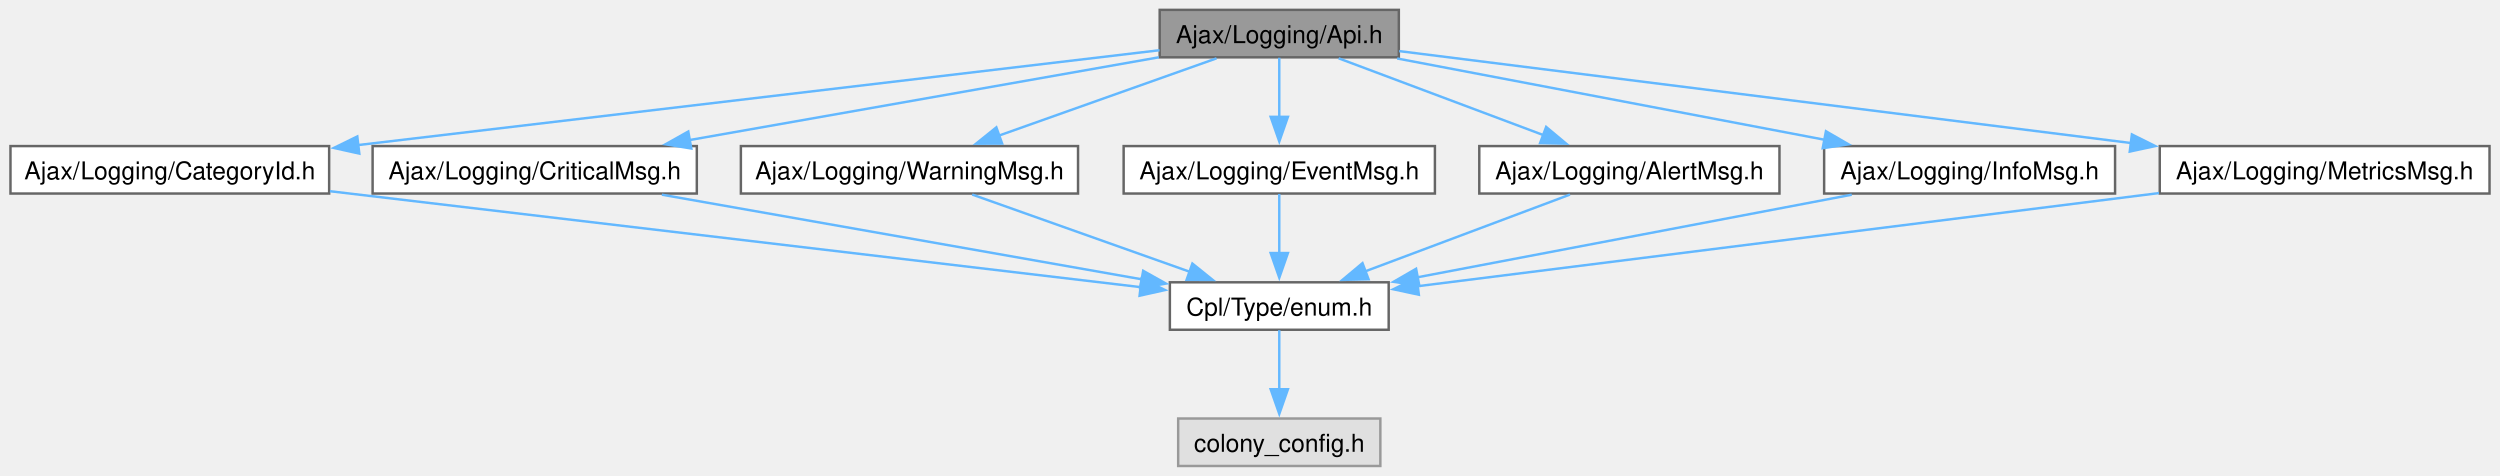
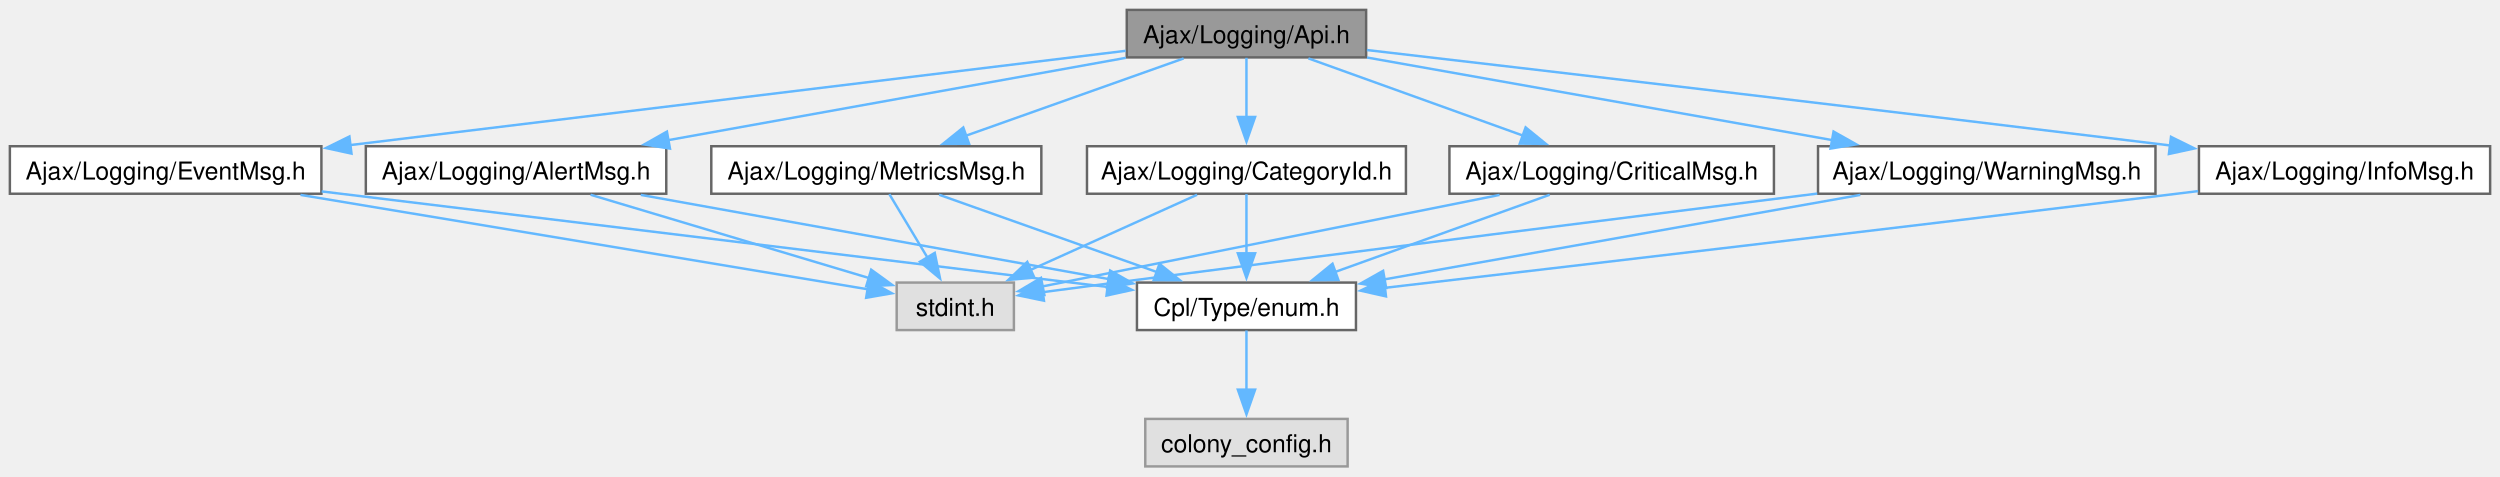
- <svg xmlns="http://www.w3.org/2000/svg" xmlns:xlink="http://www.w3.org/1999/xlink" width="1014pt" height="193pt" viewBox="0.00 0.00 1013.50 193.00">
+ <svg xmlns="http://www.w3.org/2000/svg" xmlns:xlink="http://www.w3.org/1999/xlink" width="1013pt" height="193pt" viewBox="0.00 0.00 1013.12 193.00">
  <g id="graph0" class="graph" transform="scale(1 1) rotate(0) translate(4 189)">
    <g id="Node000001" class="node">
      <g id="a_Node000001">
        <a xlink:title=" ">
-           <polygon fill="#999999" stroke="#666666" points="563.12,-185 466.12,-185 466.12,-165.75 563.12,-165.75 563.12,-185" />
-           <text text-anchor="middle" x="514.62" y="-171.5" font-family="Helvetica,sans-Serif" font-size="10.00">Ajax/Logging/Api.h</text>
+           <polygon fill="#999999" stroke="#666666" points="549.62,-185 452.62,-185 452.62,-165.75 549.62,-165.75 549.62,-185" />
+           <text text-anchor="middle" x="501.12" y="-171.5" font-family="Helvetica,sans-Serif" font-size="10.00">Ajax/Logging/Api.h</text>
        </a>
      </g>
    </g>
    <g id="Node000002" class="node">
      <g id="a_Node000002">
        <a xlink:href="_category_id_8h.html" target="_top" xlink:title=" ">
-           <polygon fill="white" stroke="#666666" points="129.25,-129.75 0,-129.75 0,-110.5 129.25,-110.5 129.25,-129.75" />
-           <text text-anchor="middle" x="64.62" y="-116.25" font-family="Helvetica,sans-Serif" font-size="10.00">Ajax/Logging/CategoryId.h</text>
+           <polygon fill="white" stroke="#666666" points="565.75,-129.75 436.5,-129.75 436.5,-110.5 565.75,-110.5 565.75,-129.75" />
+           <text text-anchor="middle" x="501.12" y="-116.25" font-family="Helvetica,sans-Serif" font-size="10.00">Ajax/Logging/CategoryId.h</text>
        </a>
      </g>
    </g>
    <g id="edge1_Node000001_Node000002" class="edge">
      <g id="a_edge1_Node000001_Node000002">
        <a xlink:title=" ">
-           <path fill="none" stroke="#63b8ff" d="M466.04,-168.63C387.94,-159.38 233.83,-141.15 140.94,-130.16" />
-           <polygon fill="#63b8ff" stroke="#63b8ff" points="141.49,-126.7 131.15,-129 140.67,-133.65 141.49,-126.7" />
-         </a>
-       </g>
-     </g>
-     <g id="Node000005" class="node">
-       <g id="a_Node000005">
-         <a xlink:href="_critical_msg_8h.html" target="_top" xlink:title=" ">
-           <polygon fill="white" stroke="#666666" points="278.38,-129.75 146.88,-129.75 146.88,-110.5 278.38,-110.5 278.38,-129.75" />
-           <text text-anchor="middle" x="212.62" y="-116.25" font-family="Helvetica,sans-Serif" font-size="10.00">Ajax/Logging/CriticalMsg.h</text>
-         </a>
-       </g>
-     </g>
-     <g id="edge4_Node000001_Node000005" class="edge">
-       <g id="a_edge4_Node000001_Node000005">
-         <a xlink:title=" ">
-           <path fill="none" stroke="#63b8ff" d="M465.77,-165.76C413.99,-156.63 332.06,-142.18 275.5,-132.21" />
-           <polygon fill="#63b8ff" stroke="#63b8ff" points="276.14,-128.77 265.68,-130.48 274.92,-135.66 276.14,-128.77" />
+           <path fill="none" stroke="#63b8ff" d="M501.12,-165.58C501.12,-159.07 501.12,-149.92 501.12,-141.62" />
+           <polygon fill="#63b8ff" stroke="#63b8ff" points="504.63,-141.62 501.13,-131.62 497.63,-141.62 504.63,-141.62" />
        </a>
      </g>
    </g>
    <g id="Node000006" class="node">
      <g id="a_Node000006">
-         <a xlink:href="_warning_msg_8h.html" target="_top" xlink:title=" ">
-           <polygon fill="white" stroke="#666666" points="433,-129.75 296.25,-129.75 296.25,-110.5 433,-110.5 433,-129.75" />
-           <text text-anchor="middle" x="364.62" y="-116.25" font-family="Helvetica,sans-Serif" font-size="10.00">Ajax/Logging/WarningMsg.h</text>
-         </a>
-       </g>
-     </g>
-     <g id="edge6_Node000001_Node000006" class="edge">
-       <g id="a_edge6_Node000001_Node000006">
-         <a xlink:title=" ">
-           <path fill="none" stroke="#63b8ff" d="M489.18,-165.34C464.94,-156.74 428.19,-143.69 400.89,-134" />
-           <polygon fill="#63b8ff" stroke="#63b8ff" points="402.22,-130.76 391.62,-130.71 399.87,-137.35 402.22,-130.76" />
+         <a xlink:href="_critical_msg_8h.html" target="_top" xlink:title=" ">
+           <polygon fill="white" stroke="#666666" points="714.88,-129.75 583.38,-129.75 583.38,-110.5 714.88,-110.5 714.88,-129.75" />
+           <text text-anchor="middle" x="649.12" y="-116.25" font-family="Helvetica,sans-Serif" font-size="10.00">Ajax/Logging/CriticalMsg.h</text>
+         </a>
+       </g>
+     </g>
+     <g id="edge5_Node000001_Node000006" class="edge">
+       <g id="a_edge5_Node000001_Node000006">
+         <a xlink:title=" ">
+           <path fill="none" stroke="#63b8ff" d="M526.23,-165.34C550.15,-156.74 586.41,-143.69 613.35,-134" />
+           <polygon fill="#63b8ff" stroke="#63b8ff" points="614.25,-137.39 622.47,-130.71 611.88,-130.81 614.25,-137.39" />
        </a>
      </g>
    </g>
    <g id="Node000007" class="node">
      <g id="a_Node000007">
-         <a xlink:href="_event_msg_8h.html" target="_top" xlink:title=" ">
-           <polygon fill="white" stroke="#666666" points="577.75,-129.75 451.5,-129.75 451.5,-110.5 577.75,-110.5 577.75,-129.75" />
-           <text text-anchor="middle" x="514.62" y="-116.25" font-family="Helvetica,sans-Serif" font-size="10.00">Ajax/Logging/EventMsg.h</text>
+         <a xlink:href="_warning_msg_8h.html" target="_top" xlink:title=" ">
+           <polygon fill="white" stroke="#666666" points="869.5,-129.75 732.75,-129.75 732.75,-110.5 869.5,-110.5 869.5,-129.75" />
+           <text text-anchor="middle" x="801.12" y="-116.25" font-family="Helvetica,sans-Serif" font-size="10.00">Ajax/Logging/WarningMsg.h</text>
        </a>
      </g>
    </g>
    <g id="edge8_Node000001_Node000007" class="edge">
      <g id="a_edge8_Node000001_Node000007">
        <a xlink:title=" ">
-           <path fill="none" stroke="#63b8ff" d="M514.62,-165.58C514.62,-159.07 514.62,-149.92 514.62,-141.62" />
-           <polygon fill="#63b8ff" stroke="#63b8ff" points="518.13,-141.62 514.63,-131.62 511.13,-141.62 518.13,-141.62" />
+           <path fill="none" stroke="#63b8ff" d="M549.99,-165.7C601.41,-156.57 682.49,-142.18 738.55,-132.23" />
+           <polygon fill="#63b8ff" stroke="#63b8ff" points="739.04,-135.7 748.27,-130.51 737.82,-128.81 739.04,-135.7" />
        </a>
      </g>
    </g>
    <g id="Node000008" class="node">
      <g id="a_Node000008">
-         <a xlink:href="_alert_msg_8h.html" target="_top" xlink:title=" ">
-           <polygon fill="white" stroke="#666666" points="717.5,-129.75 595.75,-129.75 595.75,-110.5 717.5,-110.5 717.5,-129.75" />
-           <text text-anchor="middle" x="656.62" y="-116.25" font-family="Helvetica,sans-Serif" font-size="10.00">Ajax/Logging/AlertMsg.h</text>
-         </a>
-       </g>
-     </g>
-     <g id="edge10_Node000001_Node000008" class="edge">
-       <g id="a_edge10_Node000001_Node000008">
-         <a xlink:title=" ">
-           <path fill="none" stroke="#63b8ff" d="M538.71,-165.34C561.56,-156.77 596.14,-143.81 621.95,-134.13" />
-           <polygon fill="#63b8ff" stroke="#63b8ff" points="622.87,-137.52 631,-130.73 620.41,-130.97 622.87,-137.52" />
+         <a xlink:href="_event_msg_8h.html" target="_top" xlink:title=" ">
+           <polygon fill="white" stroke="#666666" points="126.25,-129.75 0,-129.75 0,-110.5 126.25,-110.5 126.25,-129.75" />
+           <text text-anchor="middle" x="63.12" y="-116.25" font-family="Helvetica,sans-Serif" font-size="10.00">Ajax/Logging/EventMsg.h</text>
+         </a>
+       </g>
+     </g>
+     <g id="edge11_Node000001_Node000008" class="edge">
+       <g id="a_edge11_Node000001_Node000008">
+         <a xlink:title=" ">
+           <path fill="none" stroke="#63b8ff" d="M452.16,-168.42C375.73,-159.13 227.57,-141.12 137.78,-130.2" />
+           <polygon fill="#63b8ff" stroke="#63b8ff" points="138.44,-126.76 128.09,-129.02 137.6,-133.7 138.44,-126.76" />
        </a>
      </g>
    </g>
    <g id="Node000009" class="node">
      <g id="a_Node000009">
-         <a xlink:href="_info_msg_8h.html" target="_top" xlink:title=" ">
-           <polygon fill="white" stroke="#666666" points="853.62,-129.75 735.62,-129.75 735.62,-110.5 853.62,-110.5 853.62,-129.75" />
-           <text text-anchor="middle" x="794.62" y="-116.25" font-family="Helvetica,sans-Serif" font-size="10.00">Ajax/Logging/InfoMsg.h</text>
-         </a>
-       </g>
-     </g>
-     <g id="edge12_Node000001_Node000009" class="edge">
-       <g id="a_edge12_Node000001_Node000009">
-         <a xlink:title=" ">
-           <path fill="none" stroke="#63b8ff" d="M562.44,-165.28C610.36,-156.17 684.22,-142.12 735.72,-132.33" />
-           <polygon fill="#63b8ff" stroke="#63b8ff" points="736.35,-135.77 745.52,-130.46 735.04,-128.89 736.35,-135.77" />
+         <a xlink:href="_alert_msg_8h.html" target="_top" xlink:title=" ">
+           <polygon fill="white" stroke="#666666" points="266,-129.75 144.25,-129.75 144.25,-110.5 266,-110.5 266,-129.75" />
+           <text text-anchor="middle" x="205.12" y="-116.25" font-family="Helvetica,sans-Serif" font-size="10.00">Ajax/Logging/AlertMsg.h</text>
+         </a>
+       </g>
+     </g>
+     <g id="edge14_Node000001_Node000009" class="edge">
+       <g id="a_edge14_Node000001_Node000009">
+         <a xlink:title=" ">
+           <path fill="none" stroke="#63b8ff" d="M452.25,-165.58C401.4,-156.43 321.66,-142.09 266.58,-132.18" />
+           <polygon fill="#63b8ff" stroke="#63b8ff" points="267.51,-128.79 257.05,-130.47 266.27,-135.68 267.51,-128.79" />
        </a>
      </g>
    </g>
    <g id="Node000010" class="node">
      <g id="a_Node000010">
+         <a xlink:href="_info_msg_8h.html" target="_top" xlink:title=" ">
+           <polygon fill="white" stroke="#666666" points="1005.12,-129.75 887.12,-129.75 887.12,-110.5 1005.12,-110.5 1005.12,-129.75" />
+           <text text-anchor="middle" x="946.12" y="-116.25" font-family="Helvetica,sans-Serif" font-size="10.00">Ajax/Logging/InfoMsg.h</text>
+         </a>
+       </g>
+     </g>
+     <g id="edge17_Node000001_Node000010" class="edge">
+       <g id="a_edge17_Node000001_Node000010">
+         <a xlink:title=" ">
+           <path fill="none" stroke="#63b8ff" d="M549.94,-168.73C619.72,-160.63 752.31,-145.13 875.65,-130.04" />
+           <polygon fill="#63b8ff" stroke="#63b8ff" points="875.79,-133.55 885.29,-128.86 874.94,-126.61 875.79,-133.55" />
+         </a>
+       </g>
+     </g>
+     <g id="Node000011" class="node">
+       <g id="a_Node000011">
        <a xlink:href="_metrics_msg_8h.html" target="_top" xlink:title=" ">
-           <polygon fill="white" stroke="#666666" points="1005.5,-129.75 871.75,-129.75 871.75,-110.5 1005.5,-110.5 1005.5,-129.75" />
-           <text text-anchor="middle" x="938.62" y="-116.25" font-family="Helvetica,sans-Serif" font-size="10.00">Ajax/Logging/MetricsMsg.h</text>
-         </a>
-       </g>
-     </g>
-     <g id="edge14_Node000001_Node000010" class="edge">
-       <g id="a_edge14_Node000001_Node000010">
-         <a xlink:title=" ">
-           <path fill="none" stroke="#63b8ff" d="M563.26,-168.27C635.81,-159.16 773.12,-141.91 860.04,-130.99" />
-           <polygon fill="#63b8ff" stroke="#63b8ff" points="860.44,-134.47 869.93,-129.75 859.57,-127.53 860.44,-134.47" />
+           <polygon fill="white" stroke="#666666" points="418,-129.75 284.25,-129.75 284.25,-110.5 418,-110.5 418,-129.75" />
+           <text text-anchor="middle" x="351.12" y="-116.25" font-family="Helvetica,sans-Serif" font-size="10.00">Ajax/Logging/MetricsMsg.h</text>
+         </a>
+       </g>
+     </g>
+     <g id="edge19_Node000001_Node000011" class="edge">
+       <g id="a_edge19_Node000001_Node000011">
+         <a xlink:title=" ">
+           <path fill="none" stroke="#63b8ff" d="M475.68,-165.34C451.44,-156.74 414.69,-143.69 387.39,-134" />
+           <polygon fill="#63b8ff" stroke="#63b8ff" points="388.72,-130.76 378.12,-130.71 386.37,-137.35 388.72,-130.76" />
        </a>
      </g>
    </g>
    <g id="Node000003" class="node">
      <g id="a_Node000003">
        <a xlink:href="enum_8h_source.html" target="_top" xlink:title=" ">
-           <polygon fill="white" stroke="#666666" points="559,-74.5 470.25,-74.5 470.25,-55.25 559,-55.25 559,-74.5" />
-           <text text-anchor="middle" x="514.62" y="-61" font-family="Helvetica,sans-Serif" font-size="10.00">Cpl/Type/enum.h</text>
+           <polygon fill="white" stroke="#666666" points="545.5,-74.5 456.75,-74.5 456.75,-55.25 545.5,-55.25 545.5,-74.5" />
+           <text text-anchor="middle" x="501.12" y="-61" font-family="Helvetica,sans-Serif" font-size="10.00">Cpl/Type/enum.h</text>
        </a>
      </g>
    </g>
    <g id="edge2_Node000002_Node000003" class="edge">
      <g id="a_edge2_Node000002_Node000003">
        <a xlink:title=" ">
-           <path fill="none" stroke="#63b8ff" d="M129.58,-111.44C218.03,-100.97 374.9,-82.41 458.51,-72.52" />
-           <polygon fill="#63b8ff" stroke="#63b8ff" points="458.78,-76.01 468.3,-71.36 457.96,-69.06 458.78,-76.01" />
+           <path fill="none" stroke="#63b8ff" d="M501.12,-110.33C501.12,-103.82 501.12,-94.67 501.12,-86.37" />
+           <polygon fill="#63b8ff" stroke="#63b8ff" points="504.63,-86.37 501.13,-76.37 497.63,-86.37 504.63,-86.37" />
+         </a>
+       </g>
+     </g>
+     <g id="Node000005" class="node">
+       <g id="a_Node000005">
+         <a xlink:title=" ">
+           <polygon fill="#e0e0e0" stroke="#999999" points="406.88,-74.5 359.38,-74.5 359.38,-55.25 406.88,-55.25 406.88,-74.5" />
+           <text text-anchor="middle" x="383.12" y="-61" font-family="Helvetica,sans-Serif" font-size="10.00">stdint.h</text>
+         </a>
+       </g>
+     </g>
+     <g id="edge4_Node000002_Node000005" class="edge">
+       <g id="a_edge4_Node000002_Node000005">
+         <a xlink:title=" ">
+           <path fill="none" stroke="#63b8ff" d="M481.11,-110.09C462.63,-101.75 434.92,-89.25 413.68,-79.66" />
+           <polygon fill="#63b8ff" stroke="#63b8ff" points="415.17,-76.5 404.62,-75.58 412.3,-82.88 415.17,-76.5" />
        </a>
      </g>
    </g>
    <g id="Node000004" class="node">
      <g id="a_Node000004">
        <a xlink:title=" ">
-           <polygon fill="#e0e0e0" stroke="#999999" points="555.62,-19.25 473.62,-19.25 473.62,0 555.62,0 555.62,-19.25" />
-           <text text-anchor="middle" x="514.62" y="-5.75" font-family="Helvetica,sans-Serif" font-size="10.00">colony_config.h</text>
+           <polygon fill="#e0e0e0" stroke="#999999" points="542.12,-19.25 460.12,-19.25 460.12,0 542.12,0 542.12,-19.25" />
+           <text text-anchor="middle" x="501.12" y="-5.75" font-family="Helvetica,sans-Serif" font-size="10.00">colony_config.h</text>
        </a>
      </g>
    </g>
    <g id="edge3_Node000003_Node000004" class="edge">
      <g id="a_edge3_Node000003_Node000004">
        <a xlink:title=" ">
-           <path fill="none" stroke="#63b8ff" d="M514.62,-55.08C514.62,-48.57 514.62,-39.42 514.62,-31.12" />
-           <polygon fill="#63b8ff" stroke="#63b8ff" points="518.13,-31.12 514.63,-21.12 511.13,-31.12 518.13,-31.12" />
-         </a>
-       </g>
-     </g>
-     <g id="edge5_Node000005_Node000003" class="edge">
-       <g id="a_edge5_Node000005_Node000003">
-         <a xlink:title=" ">
-           <path fill="none" stroke="#63b8ff" d="M264.2,-110.03C318.41,-100.47 403.42,-85.48 459.08,-75.67" />
-           <polygon fill="#63b8ff" stroke="#63b8ff" points="459.42,-79.16 468.66,-73.98 458.2,-72.27 459.42,-79.16" />
-         </a>
-       </g>
-     </g>
-     <g id="edge7_Node000006_Node000003" class="edge">
-       <g id="a_edge7_Node000006_Node000003">
-         <a xlink:title=" ">
-           <path fill="none" stroke="#63b8ff" d="M390.07,-110.09C414.31,-101.49 451.06,-88.44 478.36,-78.75" />
-           <polygon fill="#63b8ff" stroke="#63b8ff" points="479.38,-82.1 487.63,-75.46 477.03,-75.51 479.38,-82.1" />
+           <path fill="none" stroke="#63b8ff" d="M501.12,-55.08C501.12,-48.57 501.12,-39.42 501.12,-31.12" />
+           <polygon fill="#63b8ff" stroke="#63b8ff" points="504.63,-31.12 501.13,-21.12 497.63,-31.12 504.63,-31.12" />
+         </a>
+       </g>
+     </g>
+     <g id="edge6_Node000006_Node000003" class="edge">
+       <g id="a_edge6_Node000006_Node000003">
+         <a xlink:title=" ">
+           <path fill="none" stroke="#63b8ff" d="M624.02,-110.09C600.1,-101.49 563.84,-88.44 536.9,-78.75" />
+           <polygon fill="#63b8ff" stroke="#63b8ff" points="538.37,-75.56 527.78,-75.46 536,-82.14 538.37,-75.56" />
+         </a>
+       </g>
+     </g>
+     <g id="edge7_Node000006_Node000005" class="edge">
+       <g id="a_edge7_Node000006_Node000005">
+         <a xlink:title=" ">
+           <path fill="none" stroke="#63b8ff" d="M603.7,-110.03C551.2,-99.52 465.92,-82.45 418.24,-72.9" />
+           <polygon fill="#63b8ff" stroke="#63b8ff" points="419.23,-69.53 408.74,-71 417.86,-76.4 419.23,-69.53" />
        </a>
      </g>
    </g>
    <g id="edge9_Node000007_Node000003" class="edge">
      <g id="a_edge9_Node000007_Node000003">
        <a xlink:title=" ">
-           <path fill="none" stroke="#63b8ff" d="M514.62,-110.33C514.62,-103.82 514.62,-94.67 514.62,-86.37" />
-           <polygon fill="#63b8ff" stroke="#63b8ff" points="518.13,-86.37 514.63,-76.37 511.13,-86.37 518.13,-86.37" />
-         </a>
-       </g>
-     </g>
-     <g id="edge11_Node000008_Node000003" class="edge">
-       <g id="a_edge11_Node000008_Node000003">
-         <a xlink:title=" ">
-           <path fill="none" stroke="#63b8ff" d="M632.54,-110.09C609.69,-101.52 575.11,-88.56 549.3,-78.88" />
-           <polygon fill="#63b8ff" stroke="#63b8ff" points="550.84,-75.72 540.25,-75.48 548.38,-82.27 550.84,-75.72" />
-         </a>
-       </g>
-     </g>
-     <g id="edge13_Node000009_Node000003" class="edge">
-       <g id="a_edge13_Node000009_Node000003">
-         <a xlink:title=" ">
-           <path fill="none" stroke="#63b8ff" d="M746.81,-110.03C698.02,-100.75 622.34,-86.36 570.74,-76.55" />
-           <polygon fill="#63b8ff" stroke="#63b8ff" points="571.43,-73.12 560.95,-74.69 570.12,-79.99 571.43,-73.12" />
-         </a>
-       </g>
-     </g>
-     <g id="edge15_Node000010_Node000003" class="edge">
-       <g id="a_edge15_Node000010_Node000003">
-         <a xlink:title=" ">
-           <path fill="none" stroke="#63b8ff" d="M871.44,-110.69C788.2,-100.23 647.91,-82.61 570.36,-72.87" />
-           <polygon fill="#63b8ff" stroke="#63b8ff" points="571.24,-69.46 560.88,-71.68 570.37,-76.4 571.24,-69.46" />
+           <path fill="none" stroke="#63b8ff" d="M749.89,-110.03C696.19,-100.5 612.09,-85.57 556.78,-75.75" />
+           <polygon fill="#63b8ff" stroke="#63b8ff" points="557.73,-72.37 547.27,-74.07 556.51,-79.26 557.73,-72.37" />
+         </a>
+       </g>
+     </g>
+     <g id="edge10_Node000007_Node000005" class="edge">
+       <g id="a_edge10_Node000007_Node000005">
+         <a xlink:title=" ">
+           <path fill="none" stroke="#63b8ff" d="M732.45,-110.57C661.3,-101.68 546.91,-87.3 448.12,-74.5 438.49,-73.25 428.06,-71.88 418.44,-70.6" />
+           <polygon fill="#63b8ff" stroke="#63b8ff" points="419.07,-67.15 408.7,-69.3 418.15,-74.09 419.07,-67.15" />
+         </a>
+       </g>
+     </g>
+     <g id="edge12_Node000008_Node000003" class="edge">
+       <g id="a_edge12_Node000008_Node000003">
+         <a xlink:title=" ">
+           <path fill="none" stroke="#63b8ff" d="M126.35,-111.44C211.9,-101.04 363.21,-82.64 444.96,-72.7" />
+           <polygon fill="#63b8ff" stroke="#63b8ff" points="445.25,-76.19 454.76,-71.51 444.41,-69.24 445.25,-76.19" />
+         </a>
+       </g>
+     </g>
+     <g id="edge13_Node000008_Node000005" class="edge">
+       <g id="a_edge13_Node000008_Node000005">
+         <a xlink:title=" ">
+           <path fill="none" stroke="#63b8ff" d="M117.77,-110.03C183.6,-99.08 292.26,-81 347.9,-71.74" />
+           <polygon fill="#63b8ff" stroke="#63b8ff" points="348.15,-75.24 357.44,-70.15 347,-68.34 348.15,-75.24" />
+         </a>
+       </g>
+     </g>
+     <g id="edge15_Node000009_Node000003" class="edge">
+       <g id="a_edge15_Node000009_Node000003">
+         <a xlink:title=" ">
+           <path fill="none" stroke="#63b8ff" d="M255.67,-110.03C308.39,-100.55 390.81,-85.72 445.39,-75.9" />
+           <polygon fill="#63b8ff" stroke="#63b8ff" points="445.88,-79.37 455.1,-74.15 444.64,-72.48 445.88,-79.37" />
+         </a>
+       </g>
+     </g>
+     <g id="edge16_Node000009_Node000005" class="edge">
+       <g id="a_edge16_Node000009_Node000005">
+         <a xlink:title=" ">
+           <path fill="none" stroke="#63b8ff" d="M235.32,-110.09C266.55,-100.75 315.27,-86.17 348.16,-76.34" />
+           <polygon fill="#63b8ff" stroke="#63b8ff" points="349.05,-79.72 357.62,-73.5 347.04,-73.02 349.05,-79.72" />
+         </a>
+       </g>
+     </g>
+     <g id="edge18_Node000010_Node000003" class="edge">
+       <g id="a_edge18_Node000010_Node000003">
+         <a xlink:title=" ">
+           <path fill="none" stroke="#63b8ff" d="M886.79,-111.57C883.86,-111.21 880.96,-110.85 878.12,-110.5 764.18,-96.53 630.76,-80.91 557.12,-72.36" />
+           <polygon fill="#63b8ff" stroke="#63b8ff" points="557.67,-68.9 547.33,-71.22 556.86,-75.85 557.67,-68.9" />
+         </a>
+       </g>
+     </g>
+     <g id="edge20_Node000011_Node000003" class="edge">
+       <g id="a_edge20_Node000011_Node000003">
+         <a xlink:title=" ">
+           <path fill="none" stroke="#63b8ff" d="M376.57,-110.09C400.81,-101.49 437.56,-88.44 464.86,-78.75" />
+           <polygon fill="#63b8ff" stroke="#63b8ff" points="465.88,-82.1 474.13,-75.46 463.53,-75.51 465.88,-82.1" />
+         </a>
+       </g>
+     </g>
+     <g id="edge21_Node000011_Node000005" class="edge">
+       <g id="a_edge21_Node000011_Node000005">
+         <a xlink:title=" ">
+           <path fill="none" stroke="#63b8ff" d="M356.41,-110.33C360.6,-103.36 366.6,-93.37 371.86,-84.62" />
+           <polygon fill="#63b8ff" stroke="#63b8ff" points="374.8,-86.53 376.95,-76.16 368.8,-82.93 374.8,-86.53" />
        </a>
      </g>
    </g>
  </g>
</svg>
